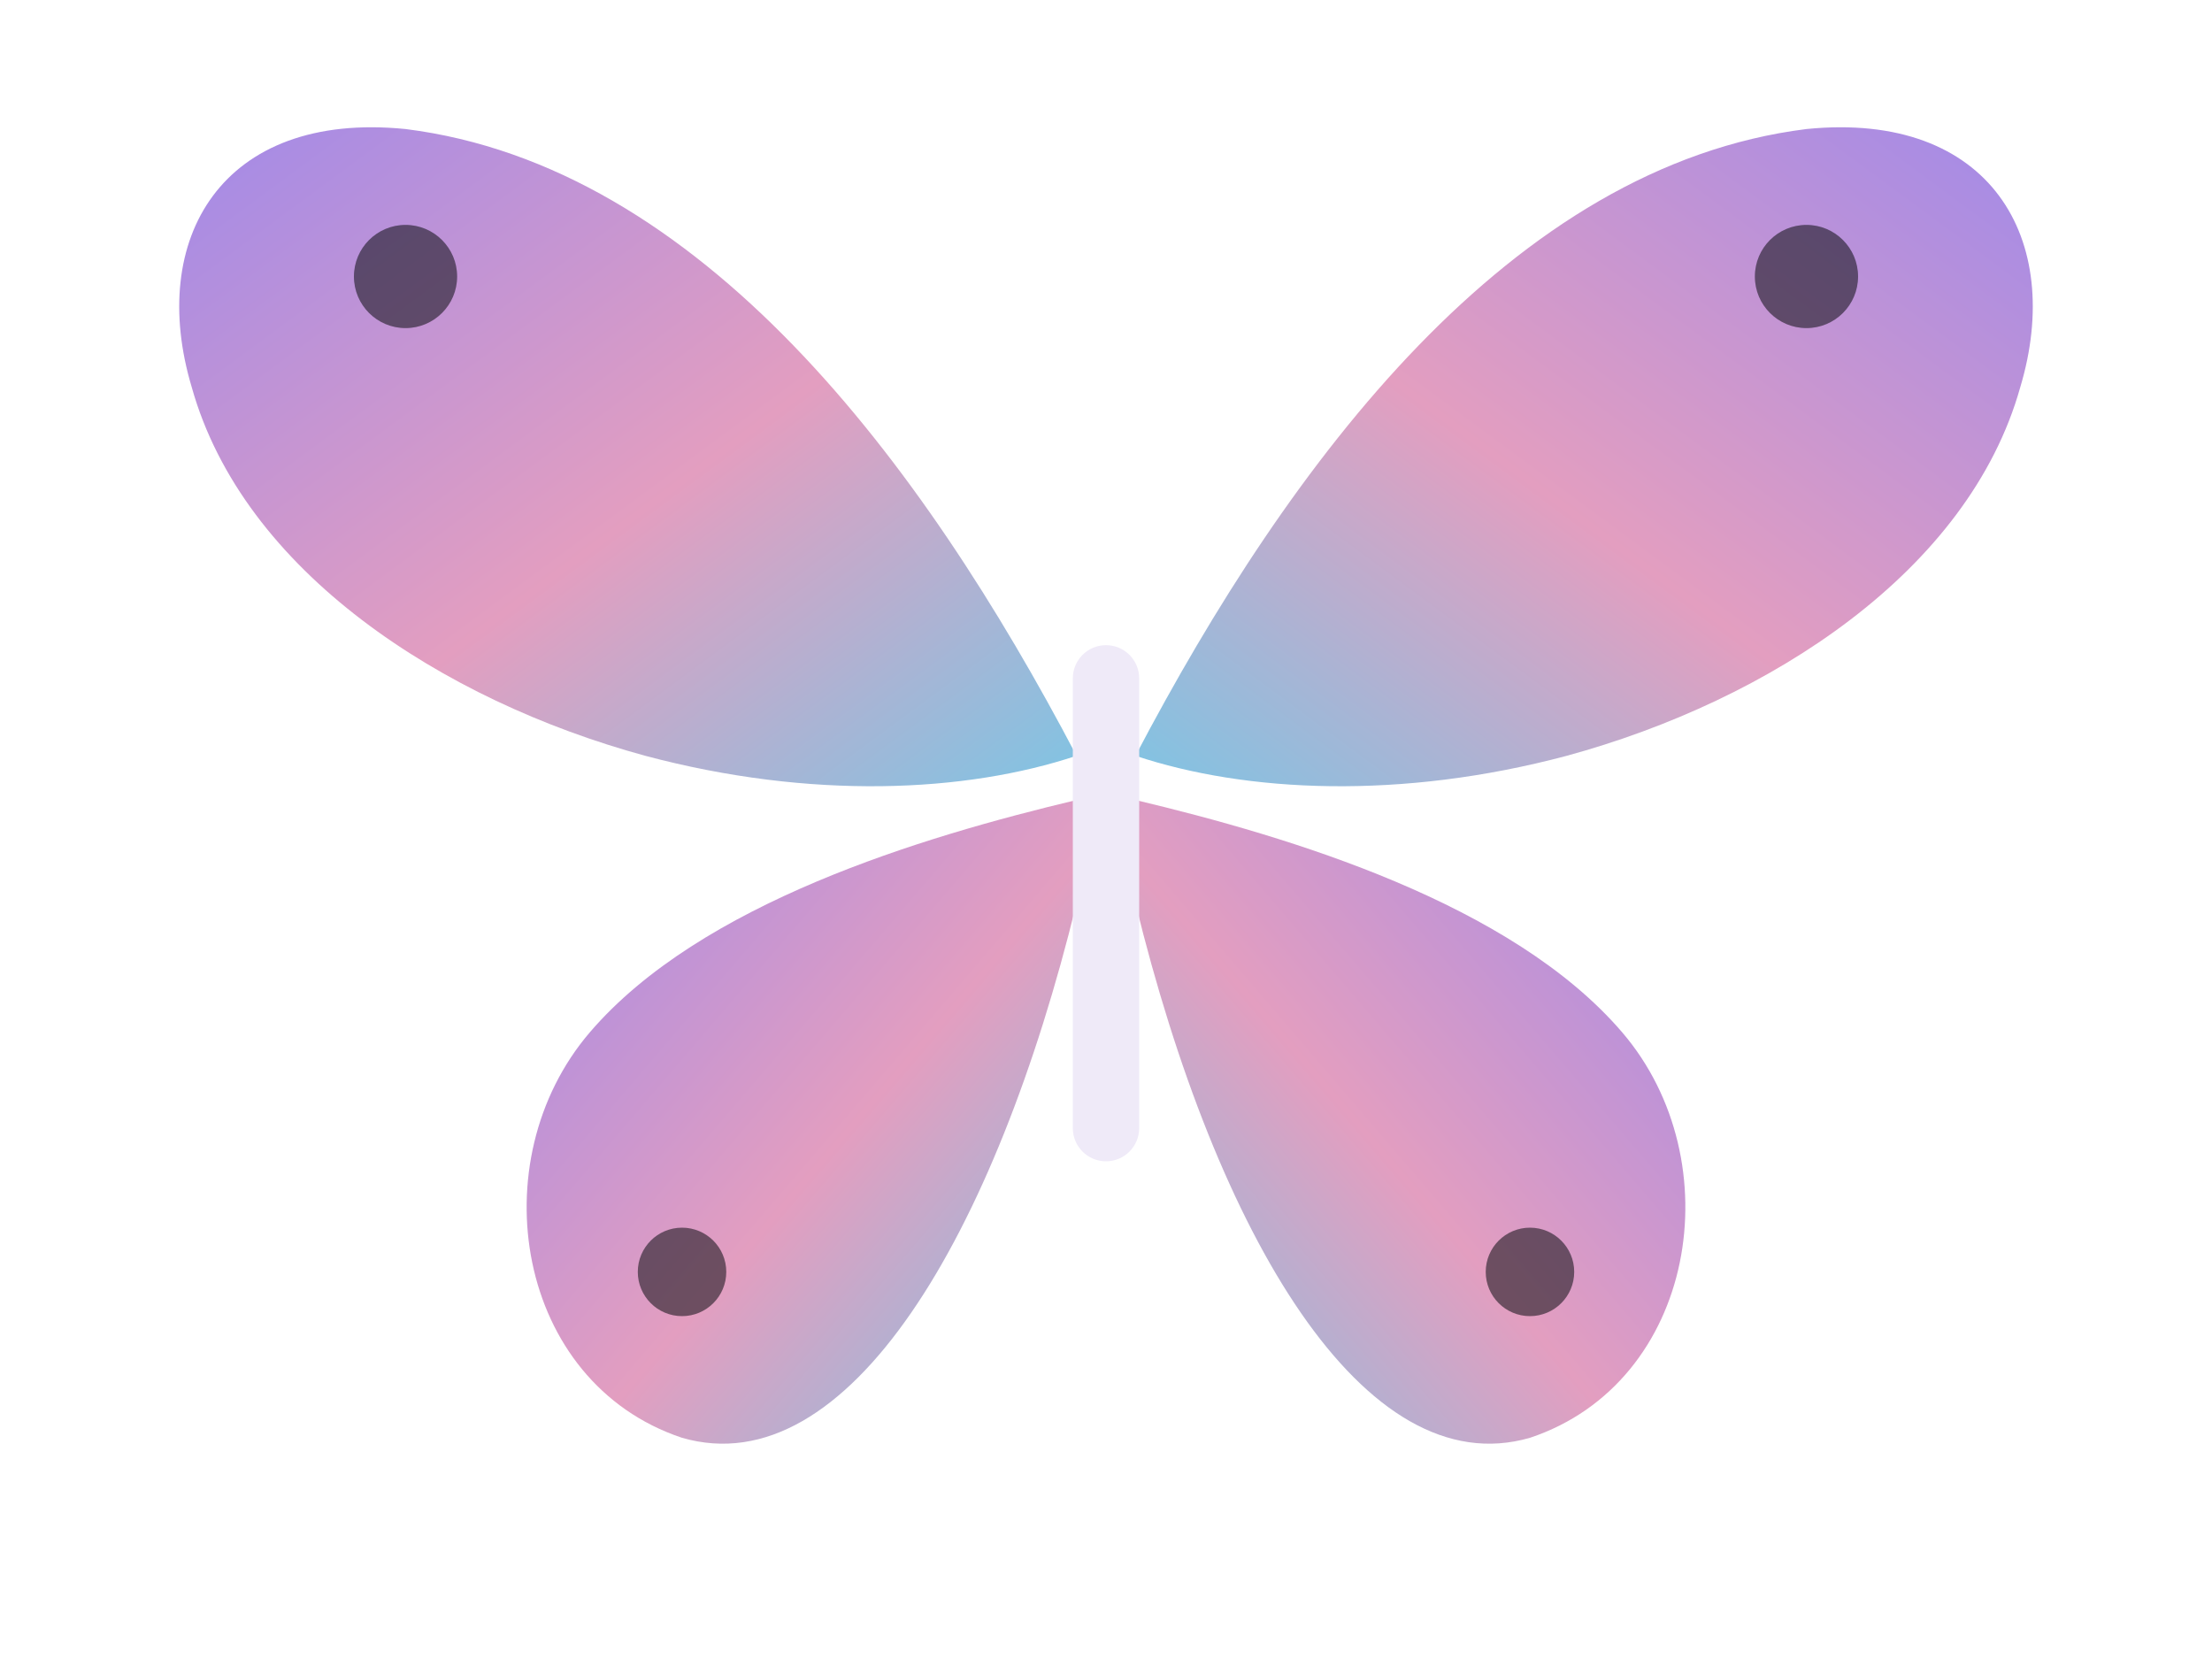
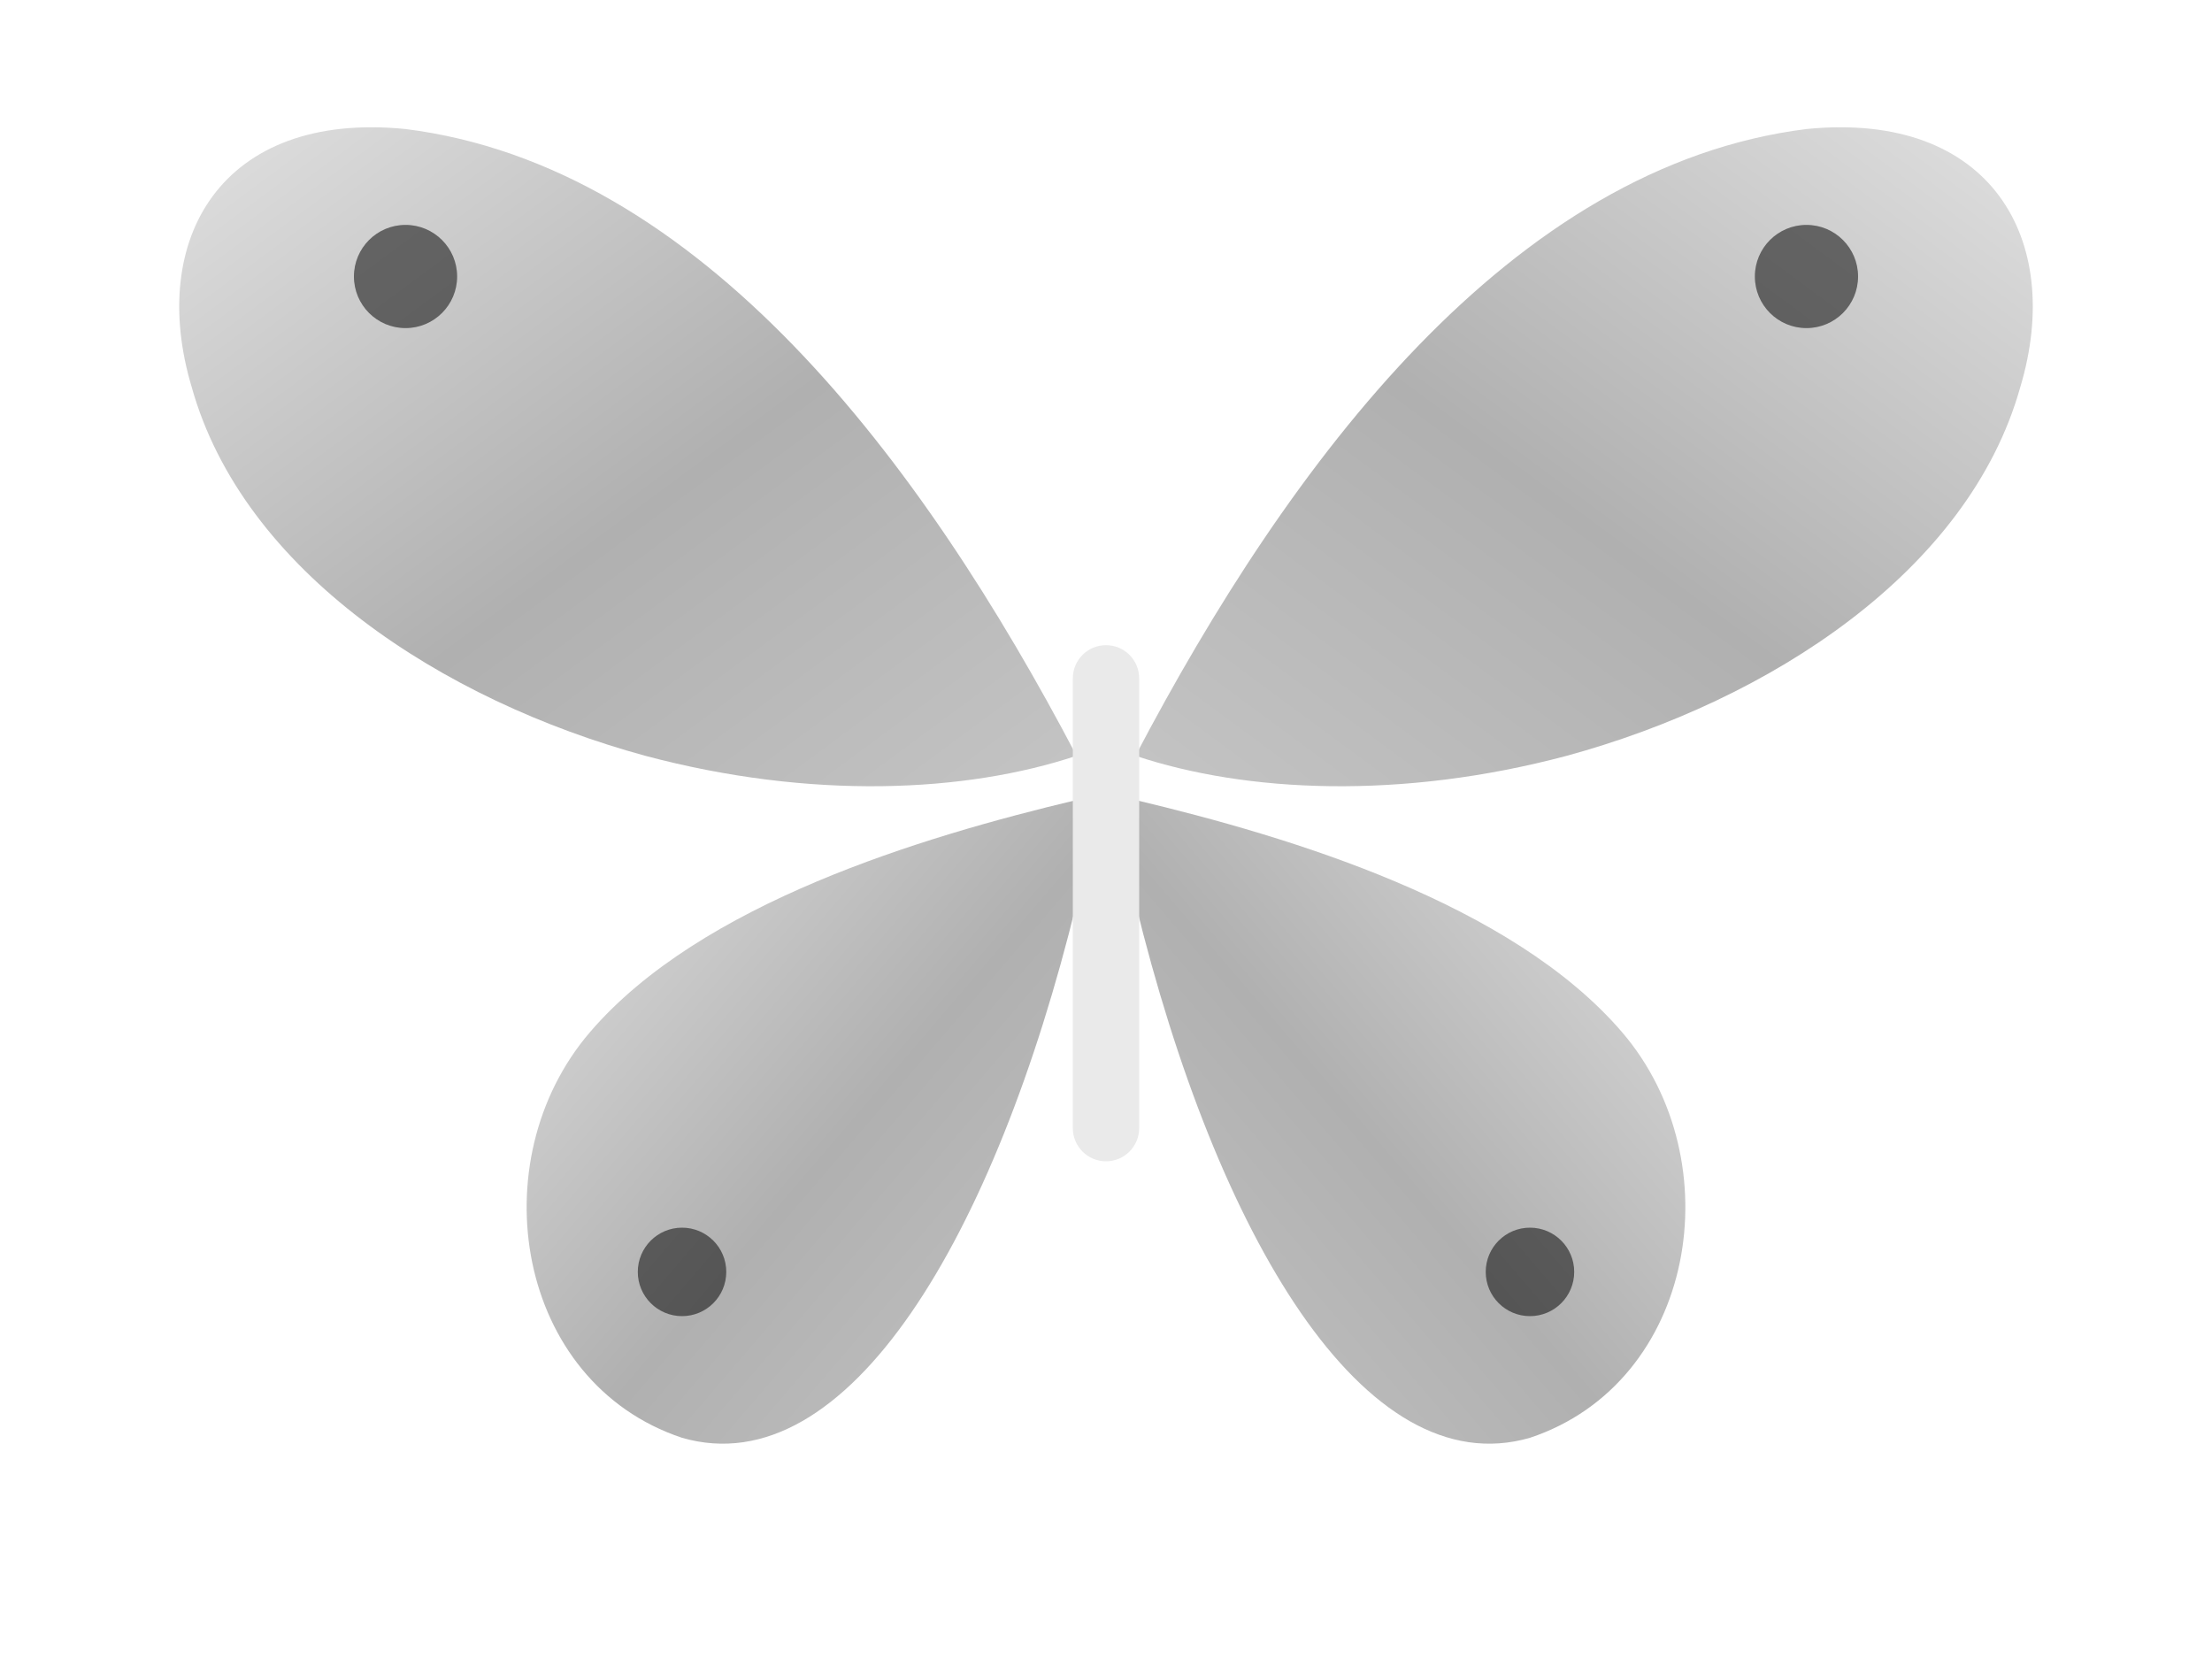
<svg xmlns="http://www.w3.org/2000/svg" width="120" height="90" viewBox="0 0 600 440">
  <defs>
    <linearGradient id="g" x1="0" y1="0" x2="1" y2="1">
-       <stop offset="0" stop-color="#a28ae8" />
-       <stop offset=".55" stop-color="#e39ec0" />
-       <stop offset="1" stop-color="#7fc4e3" />
+       <stop offset="0" stop-color="#e0e0e0" />
+       <stop offset=".55" stop-color="#b0b0b0" />
+       <stop offset="1" stop-color="#c4c4c4" />
    </linearGradient>
  </defs>
  <g fill="url(#g)">
    <g id="w">
      <path d="M292 200 C250 120 190 40 110 30 C60 25 40 60 52 100 C66 150 120 185 175 200 C220 212 262 210 292 200 Z" />
      <path d="M292 212 C250 222 190 240 160 275 C130 310 140 370 185 385 C230 398 270 330 292 240 Z" />
    </g>
    <use href="#w" transform="translate(600 0) scale(-1 1)" />
  </g>
-   <g fill="#0d0c13" opacity=".55">
+   <g fill="#0b0b0b" opacity=".55">
    <circle cx="110" cy="70" r="14" />
    <circle cx="490" cy="70" r="14" />
    <circle cx="185" cy="340" r="12" />
    <circle cx="415" cy="340" r="12" />
  </g>
-   <rect x="291" y="170" width="18" height="140" rx="9" fill="#efeaf8" />
+   <rect x="291" y="170" width="18" height="140" rx="9" fill="#eaeaea" />
</svg>
